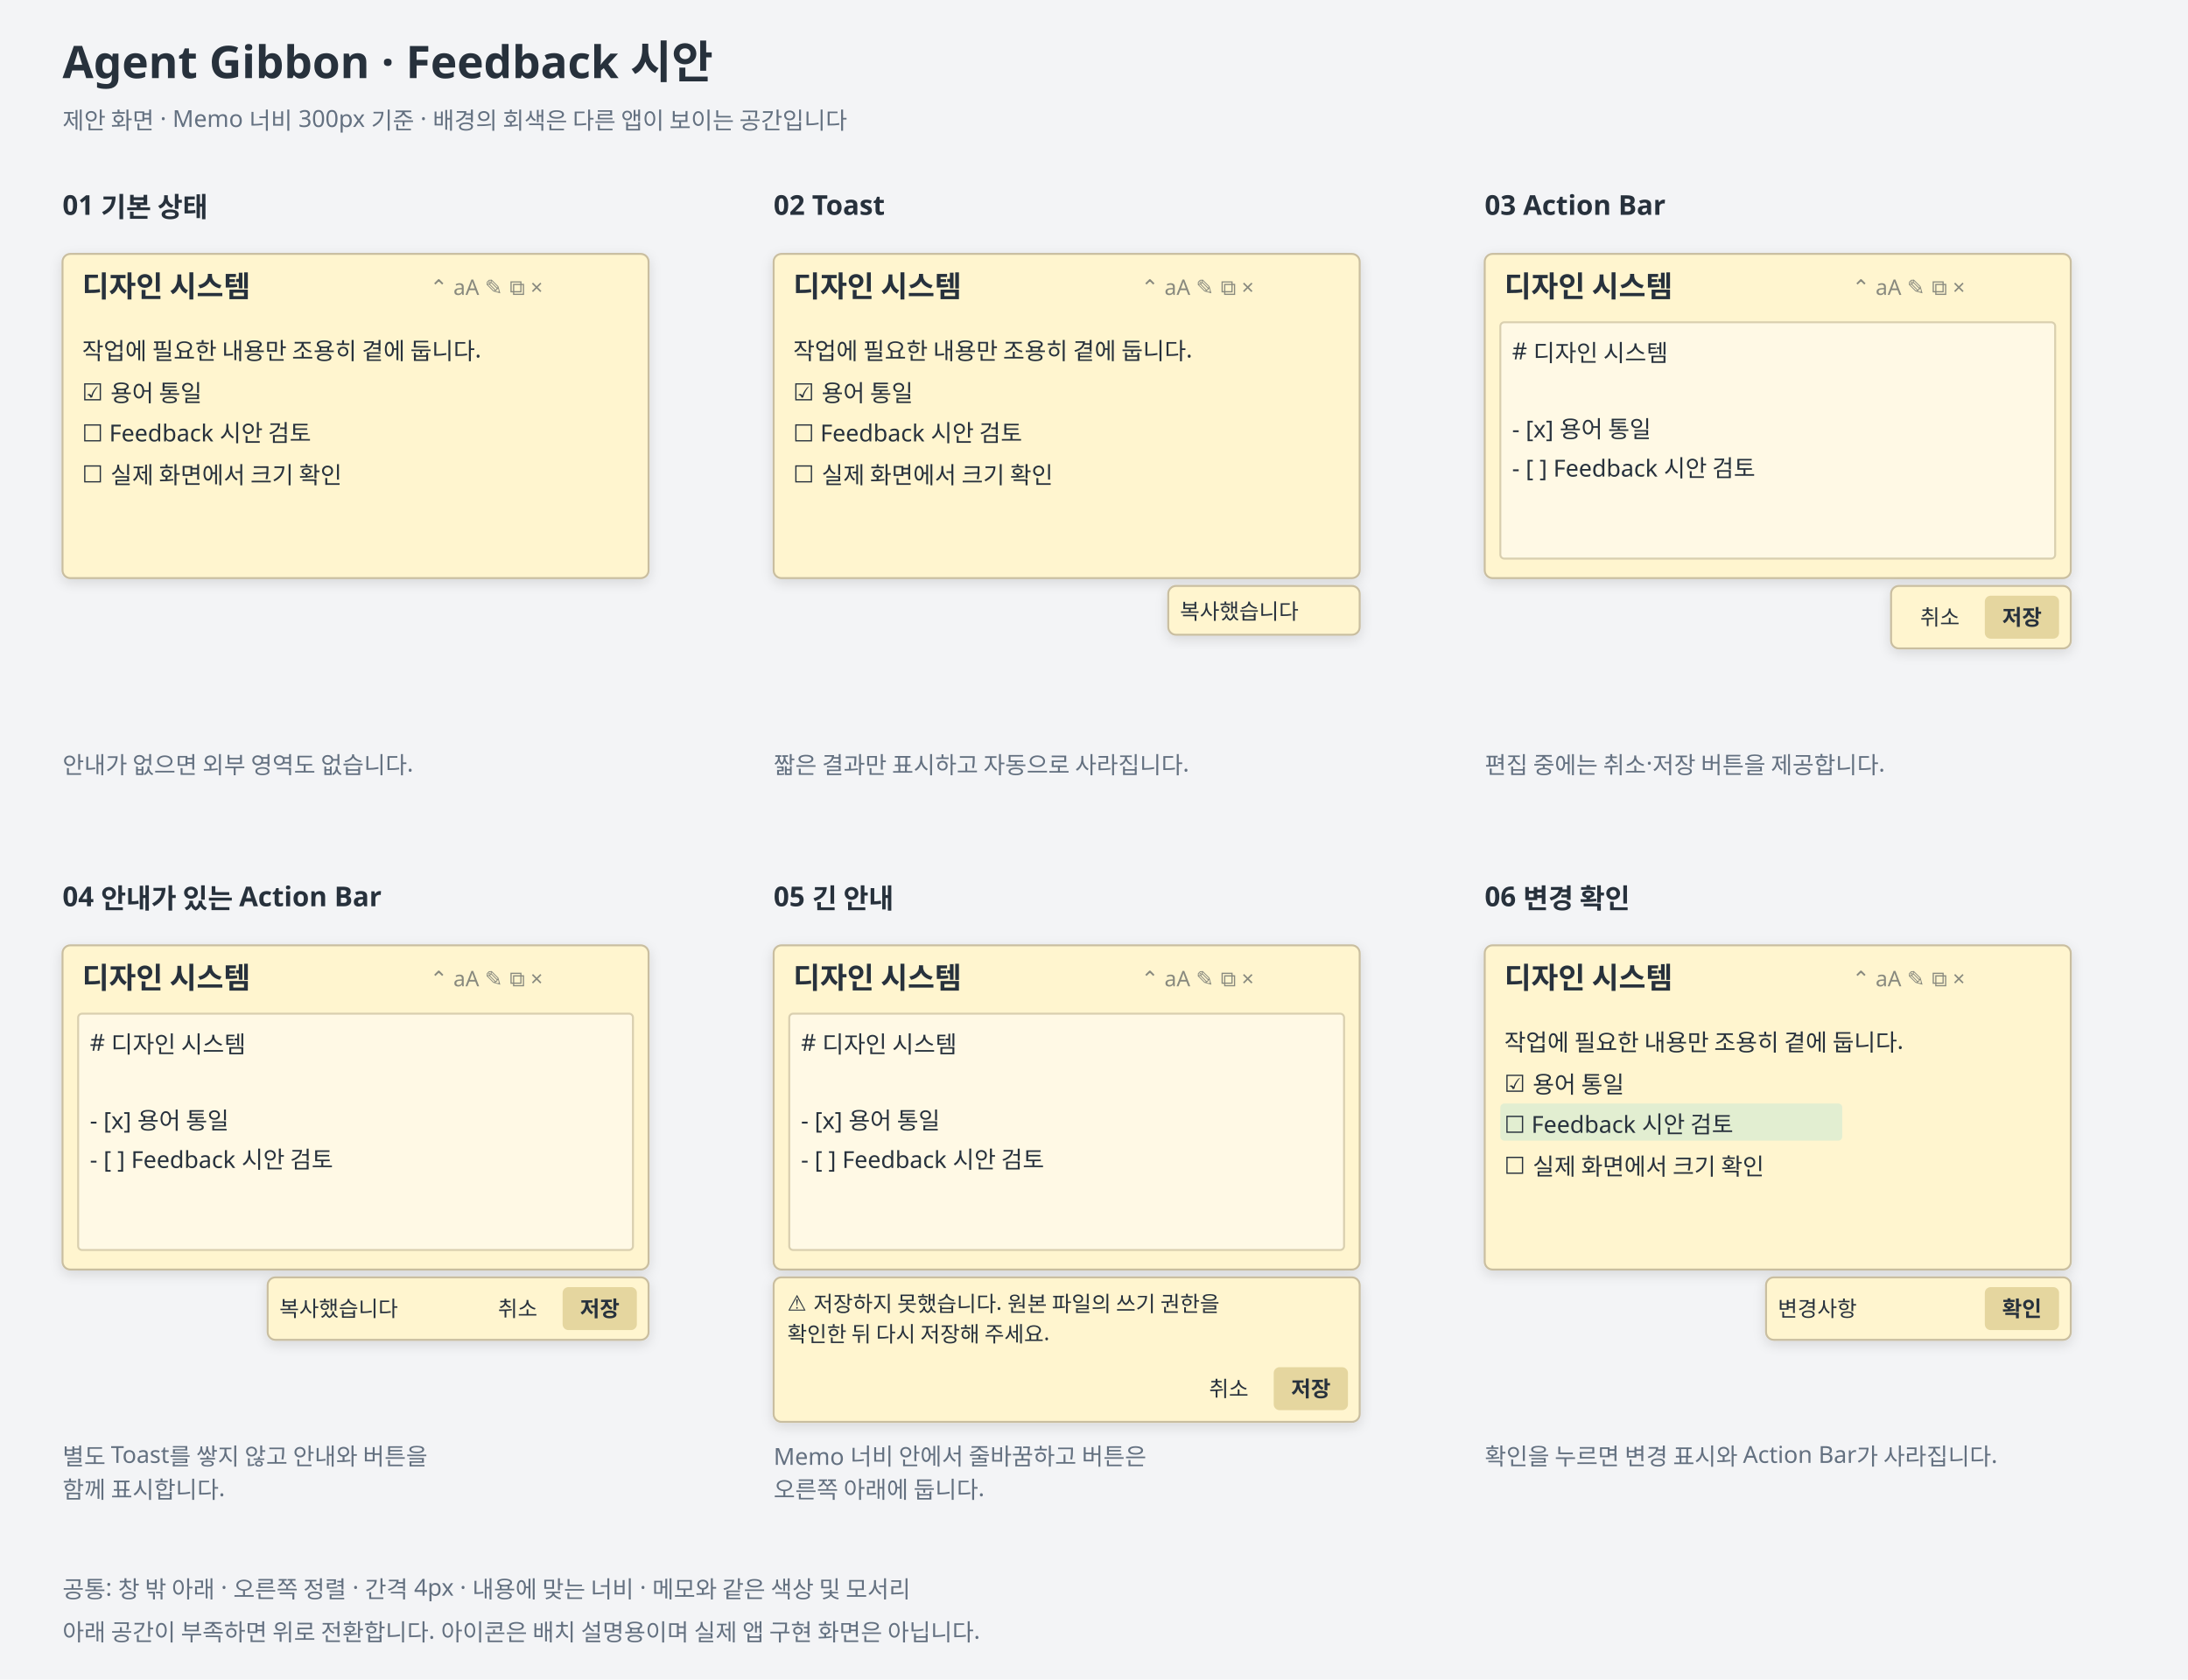
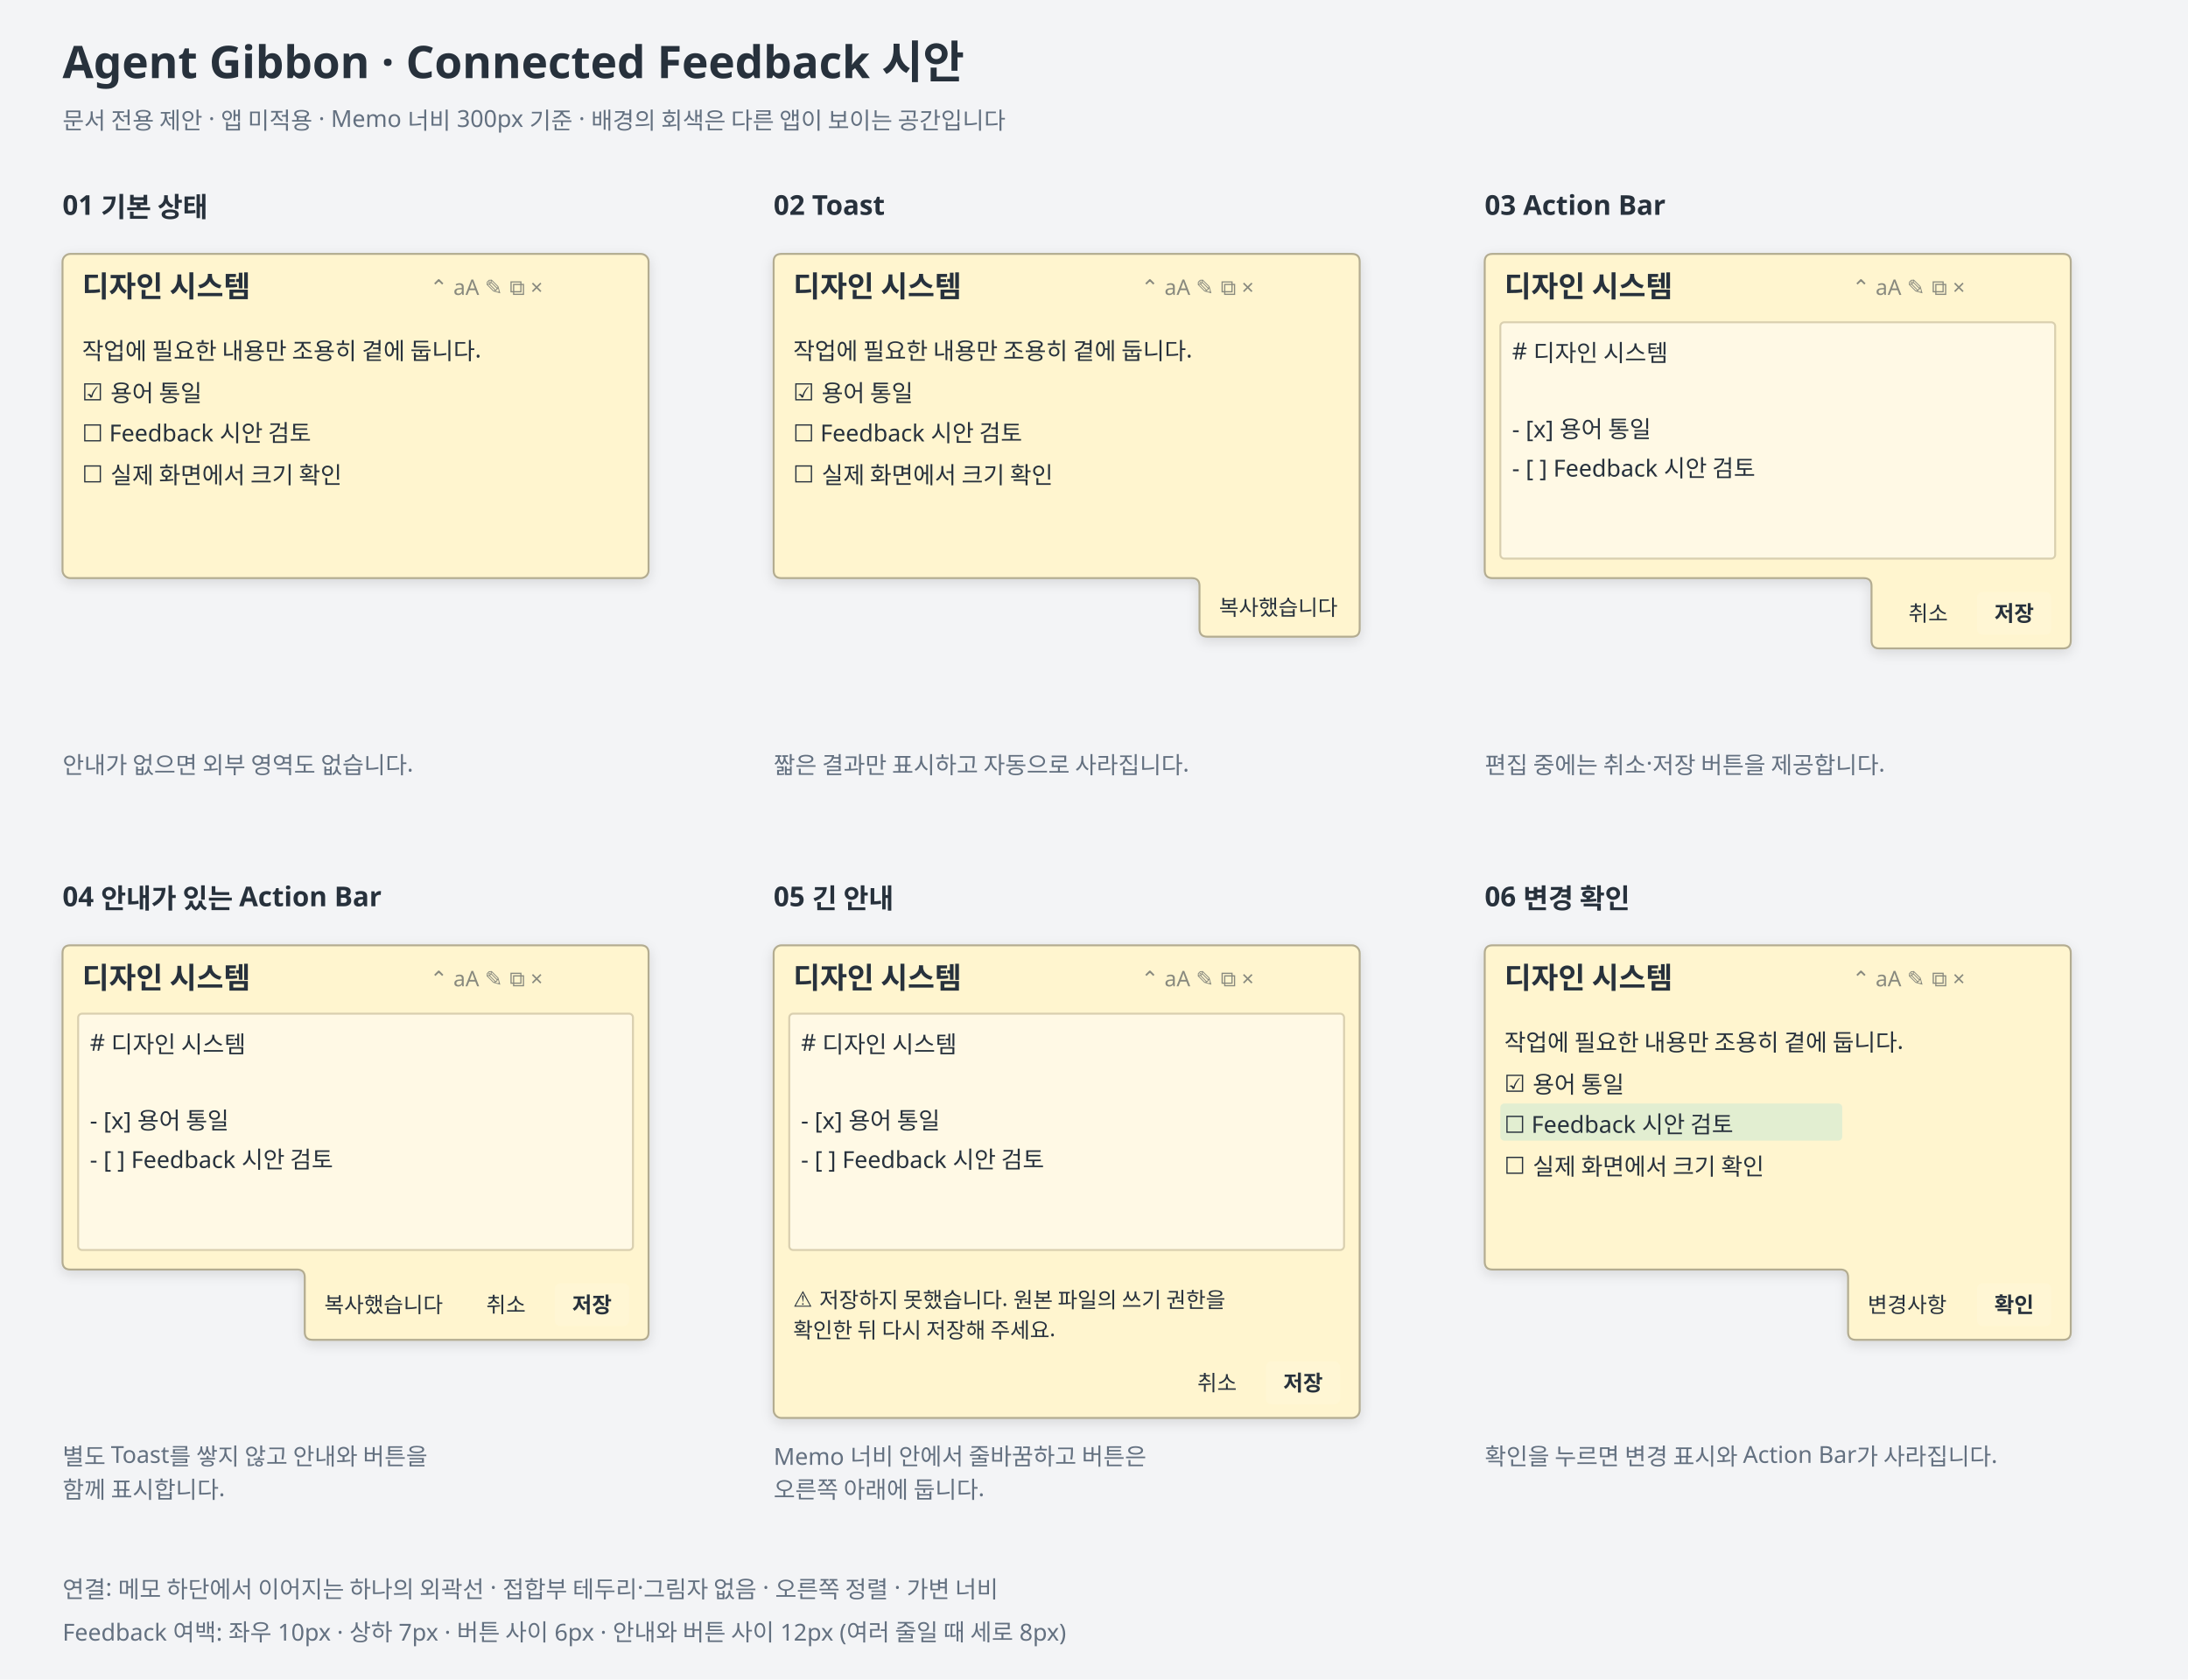
<svg xmlns="http://www.w3.org/2000/svg" width="1120" height="860" viewBox="0 0 1120 860">
  <defs>
    <filter id="shadow" x="-20%" y="-20%" width="140%" height="150%">
      <feDropShadow dx="0" dy="2" stdDeviation="3" flood-opacity=".12" />
    </filter>
  </defs>
  <rect width="1120" height="860" fill="#f3f4f6" />
  <style>text{font-family:"Apple SD Gothic Neo",sans-serif;fill:#27313c}.label{font-size:14px;font-weight:600}.caption{font-size:12px;fill:#637080}.ui{font-size:11px}.body{font-size:12px}.title{font-size:15px;font-weight:600}</style>
-   <text x="32" y="40" font-size="23" font-weight="700">Agent Gibbon · Feedback 시안</text>
-   <text x="32" y="66" class="caption">제안 화면 · Memo 너비 300px 기준 · 배경의 회색은 다른 앱이 보이는 공간입니다</text>
+   <text x="32" y="40" font-size="23" font-weight="700">Agent Gibbon · Connected Feedback 시안</text>
+   <text x="32" y="66" class="caption">문서 전용 제안 · 앱 미적용 · Memo 너비 300px 기준 · 배경의 회색은 다른 앱이 보이는 공간입니다</text>
  <text x="32" y="110" class="label">01  기본 상태</text>
-   <rect x="32" y="130" width="300" height="166" rx="4" fill="#fff5cf" stroke="#c9bea0" filter="url(#shadow)" />
+   <rect x="32" y="130" width="300" height="166" rx="4" fill="#fff5cf" stroke="#b3ac91" filter="url(#shadow)" />
  <text x="42" y="152" class="title">디자인 시스템</text>
  <text x="220" y="151" class="ui" opacity=".55">⌃   aA   ✎   ⧉   ×</text>
  <text x="42" y="184" class="body">작업에 필요한 내용만 조용히 곁에 둡니다.</text>
  <text x="42" y="205" class="body">☑ 용어 통일</text>
  <text x="42" y="226" class="body">☐ Feedback 시안 검토</text>
  <text x="42" y="247" class="body">☐ 실제 화면에서 크기 확인</text>
  <text x="32" y="396" class="caption">안내가 없으면 외부 영역도 없습니다.</text>
  <text x="396" y="110" class="label">02  Toast</text>
-   <rect x="396" y="130" width="300" height="166" rx="4" fill="#fff5cf" stroke="#c9bea0" filter="url(#shadow)" />
+   <path d="M 400 130 H 692 Q 696 130 696 134 V 322 Q 696 326 692 326 H 618 Q 614 326 614 322 V 300 Q 614 296 610 296 H 400 Q 396 296 396 292 V 134 Q 396 130 400 130 Z" fill="#fff5cf" stroke="#b3ac91" filter="url(#shadow)" />
  <text x="406" y="152" class="title">디자인 시스템</text>
  <text x="584" y="151" class="ui" opacity=".55">⌃   aA   ✎   ⧉   ×</text>
  <text x="406" y="184" class="body">작업에 필요한 내용만 조용히 곁에 둡니다.</text>
  <text x="406" y="205" class="body">☑ 용어 통일</text>
  <text x="406" y="226" class="body">☐ Feedback 시안 검토</text>
  <text x="406" y="247" class="body">☐ 실제 화면에서 크기 확인</text>
-   <rect x="598" y="300" width="98" height="25" rx="4" fill="#fff5cf" stroke="#c9bea0" filter="url(#shadow)" />
-   <text x="604" y="317" class="ui">복사했습니다</text>
+   <text x="624" y="315" class="ui">복사했습니다</text>
  <text x="396" y="396" class="caption">짧은 결과만 표시하고 자동으로 사라집니다.</text>
  <text x="760" y="110" class="label">03  Action Bar</text>
-   <rect x="760" y="130" width="300" height="166" rx="4" fill="#fff5cf" stroke="#c9bea0" filter="url(#shadow)" />
+   <path d="M 764 130 H 1056 Q 1060 130 1060 134 V 328 Q 1060 332 1056 332 H 962 Q 958 332 958 328 V 300 Q 958 296 954 296 H 764 Q 760 296 760 292 V 134 Q 760 130 764 130 Z" fill="#fff5cf" stroke="#b3ac91" filter="url(#shadow)" />
  <text x="770" y="152" class="title">디자인 시스템</text>
  <text x="948" y="151" class="ui" opacity=".55">⌃   aA   ✎   ⧉   ×</text>
  <rect x="768" y="165" width="284" height="121" rx="2" fill="#fff9e5" stroke="#d9cfaf" />
  <text x="774" y="184" class="body"># 디자인 시스템</text>
  <text x="774" y="204" class="body" />
  <text x="774" y="224" class="body">- [x] 용어 통일</text>
  <text x="774" y="244" class="body">- [ ] Feedback 시안 검토</text>
-   <rect x="968" y="300" width="92" height="32" rx="4" fill="#fff5cf" stroke="#c9bea0" filter="url(#shadow)" />
-   <rect x="974" y="305" width="38" height="22" rx="3" fill="none" />
-   <text x="993.0" y="320" class="ui" text-anchor="middle">취소</text>
-   <rect x="1016" y="305" width="38" height="22" rx="3" fill="#e5d69f" />
-   <text x="1035.0" y="320" class="ui" text-anchor="middle" font-weight="600">저장</text>
+   <rect x="968" y="303" width="38" height="22" rx="3" fill="none" />
+   <text x="987" y="318" class="ui" text-anchor="middle">취소</text>
+   <rect x="1012" y="303" width="38" height="22" rx="3" fill="#fff6d4" />
+   <text x="1031" y="318" class="ui" text-anchor="middle" font-weight="600">저장</text>
  <text x="760" y="396" class="caption">편집 중에는 취소·저장 버튼을 제공합니다.</text>
  <text x="32" y="464" class="label">04  안내가 있는 Action Bar</text>
-   <rect x="32" y="484" width="300" height="166" rx="4" fill="#fff5cf" stroke="#c9bea0" filter="url(#shadow)" />
+   <path d="M 36 484 H 328 Q 332 484 332 488 V 682 Q 332 686 328 686 H 160 Q 156 686 156 682 V 654 Q 156 650 152 650 H 36 Q 32 650 32 646 V 488 Q 32 484 36 484 Z" fill="#fff5cf" stroke="#b3ac91" filter="url(#shadow)" />
  <text x="42" y="506" class="title">디자인 시스템</text>
  <text x="220" y="505" class="ui" opacity=".55">⌃   aA   ✎   ⧉   ×</text>
  <rect x="40" y="519" width="284" height="121" rx="2" fill="#fff9e5" stroke="#d9cfaf" />
  <text x="46" y="538" class="body"># 디자인 시스템</text>
  <text x="46" y="558" class="body" />
  <text x="46" y="578" class="body">- [x] 용어 통일</text>
  <text x="46" y="598" class="body">- [ ] Feedback 시안 검토</text>
-   <rect x="137" y="654" width="195" height="32" rx="4" fill="#fff5cf" stroke="#c9bea0" filter="url(#shadow)" />
-   <text x="143" y="674" class="ui">복사했습니다</text>
-   <rect x="246" y="659" width="38" height="22" rx="3" fill="none" />
-   <text x="265.0" y="674" class="ui" text-anchor="middle">취소</text>
-   <rect x="288" y="659" width="38" height="22" rx="3" fill="#e5d69f" />
-   <text x="307.0" y="674" class="ui" text-anchor="middle" font-weight="600">저장</text>
+   <text x="166" y="672" class="ui">복사했습니다</text>
+   <rect x="240" y="657" width="38" height="22" rx="3" fill="none" />
+   <text x="259" y="672" class="ui" text-anchor="middle">취소</text>
+   <rect x="284" y="657" width="38" height="22" rx="3" fill="#fff6d4" />
+   <text x="303" y="672" class="ui" text-anchor="middle" font-weight="600">저장</text>
  <text x="32" y="750" class="caption">별도 Toast를 쌓지 않고 안내와 버튼을</text>
  <text x="32" y="767" class="caption">함께 표시합니다.</text>
  <text x="396" y="464" class="label">05  긴 안내</text>
-   <rect x="396" y="484" width="300" height="166" rx="4" fill="#fff5cf" stroke="#c9bea0" filter="url(#shadow)" />
+   <rect x="396" y="484" width="300" height="242" rx="4" fill="#fff5cf" stroke="#b3ac91" filter="url(#shadow)" />
  <text x="406" y="506" class="title">디자인 시스템</text>
  <text x="584" y="505" class="ui" opacity=".55">⌃   aA   ✎   ⧉   ×</text>
  <rect x="404" y="519" width="284" height="121" rx="2" fill="#fff9e5" stroke="#d9cfaf" />
  <text x="410" y="538" class="body"># 디자인 시스템</text>
  <text x="410" y="558" class="body" />
  <text x="410" y="578" class="body">- [x] 용어 통일</text>
  <text x="410" y="598" class="body">- [ ] Feedback 시안 검토</text>
-   <rect x="396" y="654" width="300" height="74" rx="4" fill="#fff5cf" stroke="#c9bea0" filter="url(#shadow)" />
-   <text x="403" y="671" class="ui">⚠ 저장하지 못했습니다. 원본 파일의 쓰기 권한을</text>
-   <text x="403" y="687" class="ui">확인한 뒤 다시 저장해 주세요.</text>
-   <rect x="610" y="700" width="38" height="22" rx="3" fill="none" />
-   <text x="629.0" y="715" class="ui" text-anchor="middle">취소</text>
-   <rect x="652" y="700" width="38" height="22" rx="3" fill="#e5d69f" />
-   <text x="671.0" y="715" class="ui" text-anchor="middle" font-weight="600">저장</text>
+   <text x="406" y="669" class="ui">⚠ 저장하지 못했습니다. 원본 파일의 쓰기 권한을</text>
+   <text x="406" y="685" class="ui">확인한 뒤 다시 저장해 주세요.</text>
+   <rect x="604" y="697" width="38" height="22" rx="3" fill="none" />
+   <text x="623" y="712" class="ui" text-anchor="middle">취소</text>
+   <rect x="648" y="697" width="38" height="22" rx="3" fill="#fff6d4" />
+   <text x="667" y="712" class="ui" text-anchor="middle" font-weight="600">저장</text>
  <text x="396" y="750" class="caption">Memo 너비 안에서 줄바꿈하고 버튼은</text>
  <text x="396" y="767" class="caption">오른쪽 아래에 둡니다.</text>
  <text x="760" y="464" class="label">06  변경 확인</text>
-   <rect x="760" y="484" width="300" height="166" rx="4" fill="#fff5cf" stroke="#c9bea0" filter="url(#shadow)" />
+   <path d="M 764 484 H 1056 Q 1060 484 1060 488 V 682 Q 1060 686 1056 686 H 950 Q 946 686 946 682 V 654 Q 946 650 942 650 H 764 Q 760 650 760 646 V 488 Q 760 484 764 484 Z" fill="#fff5cf" stroke="#b3ac91" filter="url(#shadow)" />
  <text x="770" y="506" class="title">디자인 시스템</text>
  <text x="948" y="505" class="ui" opacity=".55">⌃   aA   ✎   ⧉   ×</text>
  <text x="770" y="538" class="body">작업에 필요한 내용만 조용히 곁에 둡니다.</text>
  <text x="770" y="559" class="body">☑ 용어 통일</text>
  <rect x="768" y="565" width="175" height="19" rx="2" fill="#e2eed1" />
  <text x="770" y="580" class="body">☐ Feedback 시안 검토</text>
  <text x="770" y="601" class="body">☐ 실제 화면에서 크기 확인</text>
-   <rect x="904" y="654" width="156" height="32" rx="4" fill="#fff5cf" stroke="#c9bea0" filter="url(#shadow)" />
-   <text x="910" y="674" class="ui">변경사항</text>
-   <rect x="1016" y="659" width="38" height="22" rx="3" fill="#e5d69f" />
-   <text x="1035.0" y="674" class="ui" text-anchor="middle" font-weight="600">확인</text>
+   <text x="956" y="672" class="ui">변경사항</text>
+   <rect x="1012" y="657" width="38" height="22" rx="3" fill="#fff6d4" />
+   <text x="1031" y="672" class="ui" text-anchor="middle" font-weight="600">확인</text>
  <text x="760" y="750" class="caption">확인을 누르면 변경 표시와 Action Bar가 사라집니다.</text>
-   <text x="32" y="818" class="caption">공통: 창 밖 아래 · 오른쪽 정렬 · 간격 4px · 내용에 맞는 너비 · 메모와 같은 색상 및 모서리</text>
-   <text x="32" y="840" class="caption">아래 공간이 부족하면 위로 전환합니다. 아이콘은 배치 설명용이며 실제 앱 구현 화면은 아닙니다.</text>
+   <text x="32" y="818" class="caption">연결: 메모 하단에서 이어지는 하나의 외곽선 · 접합부 테두리·그림자 없음 · 오른쪽 정렬 · 가변 너비</text>
+   <text x="32" y="840" class="caption">Feedback 여백: 좌우 10px · 상하 7px · 버튼 사이 6px · 안내와 버튼 사이 12px (여러 줄일 때 세로 8px)</text>
</svg>
